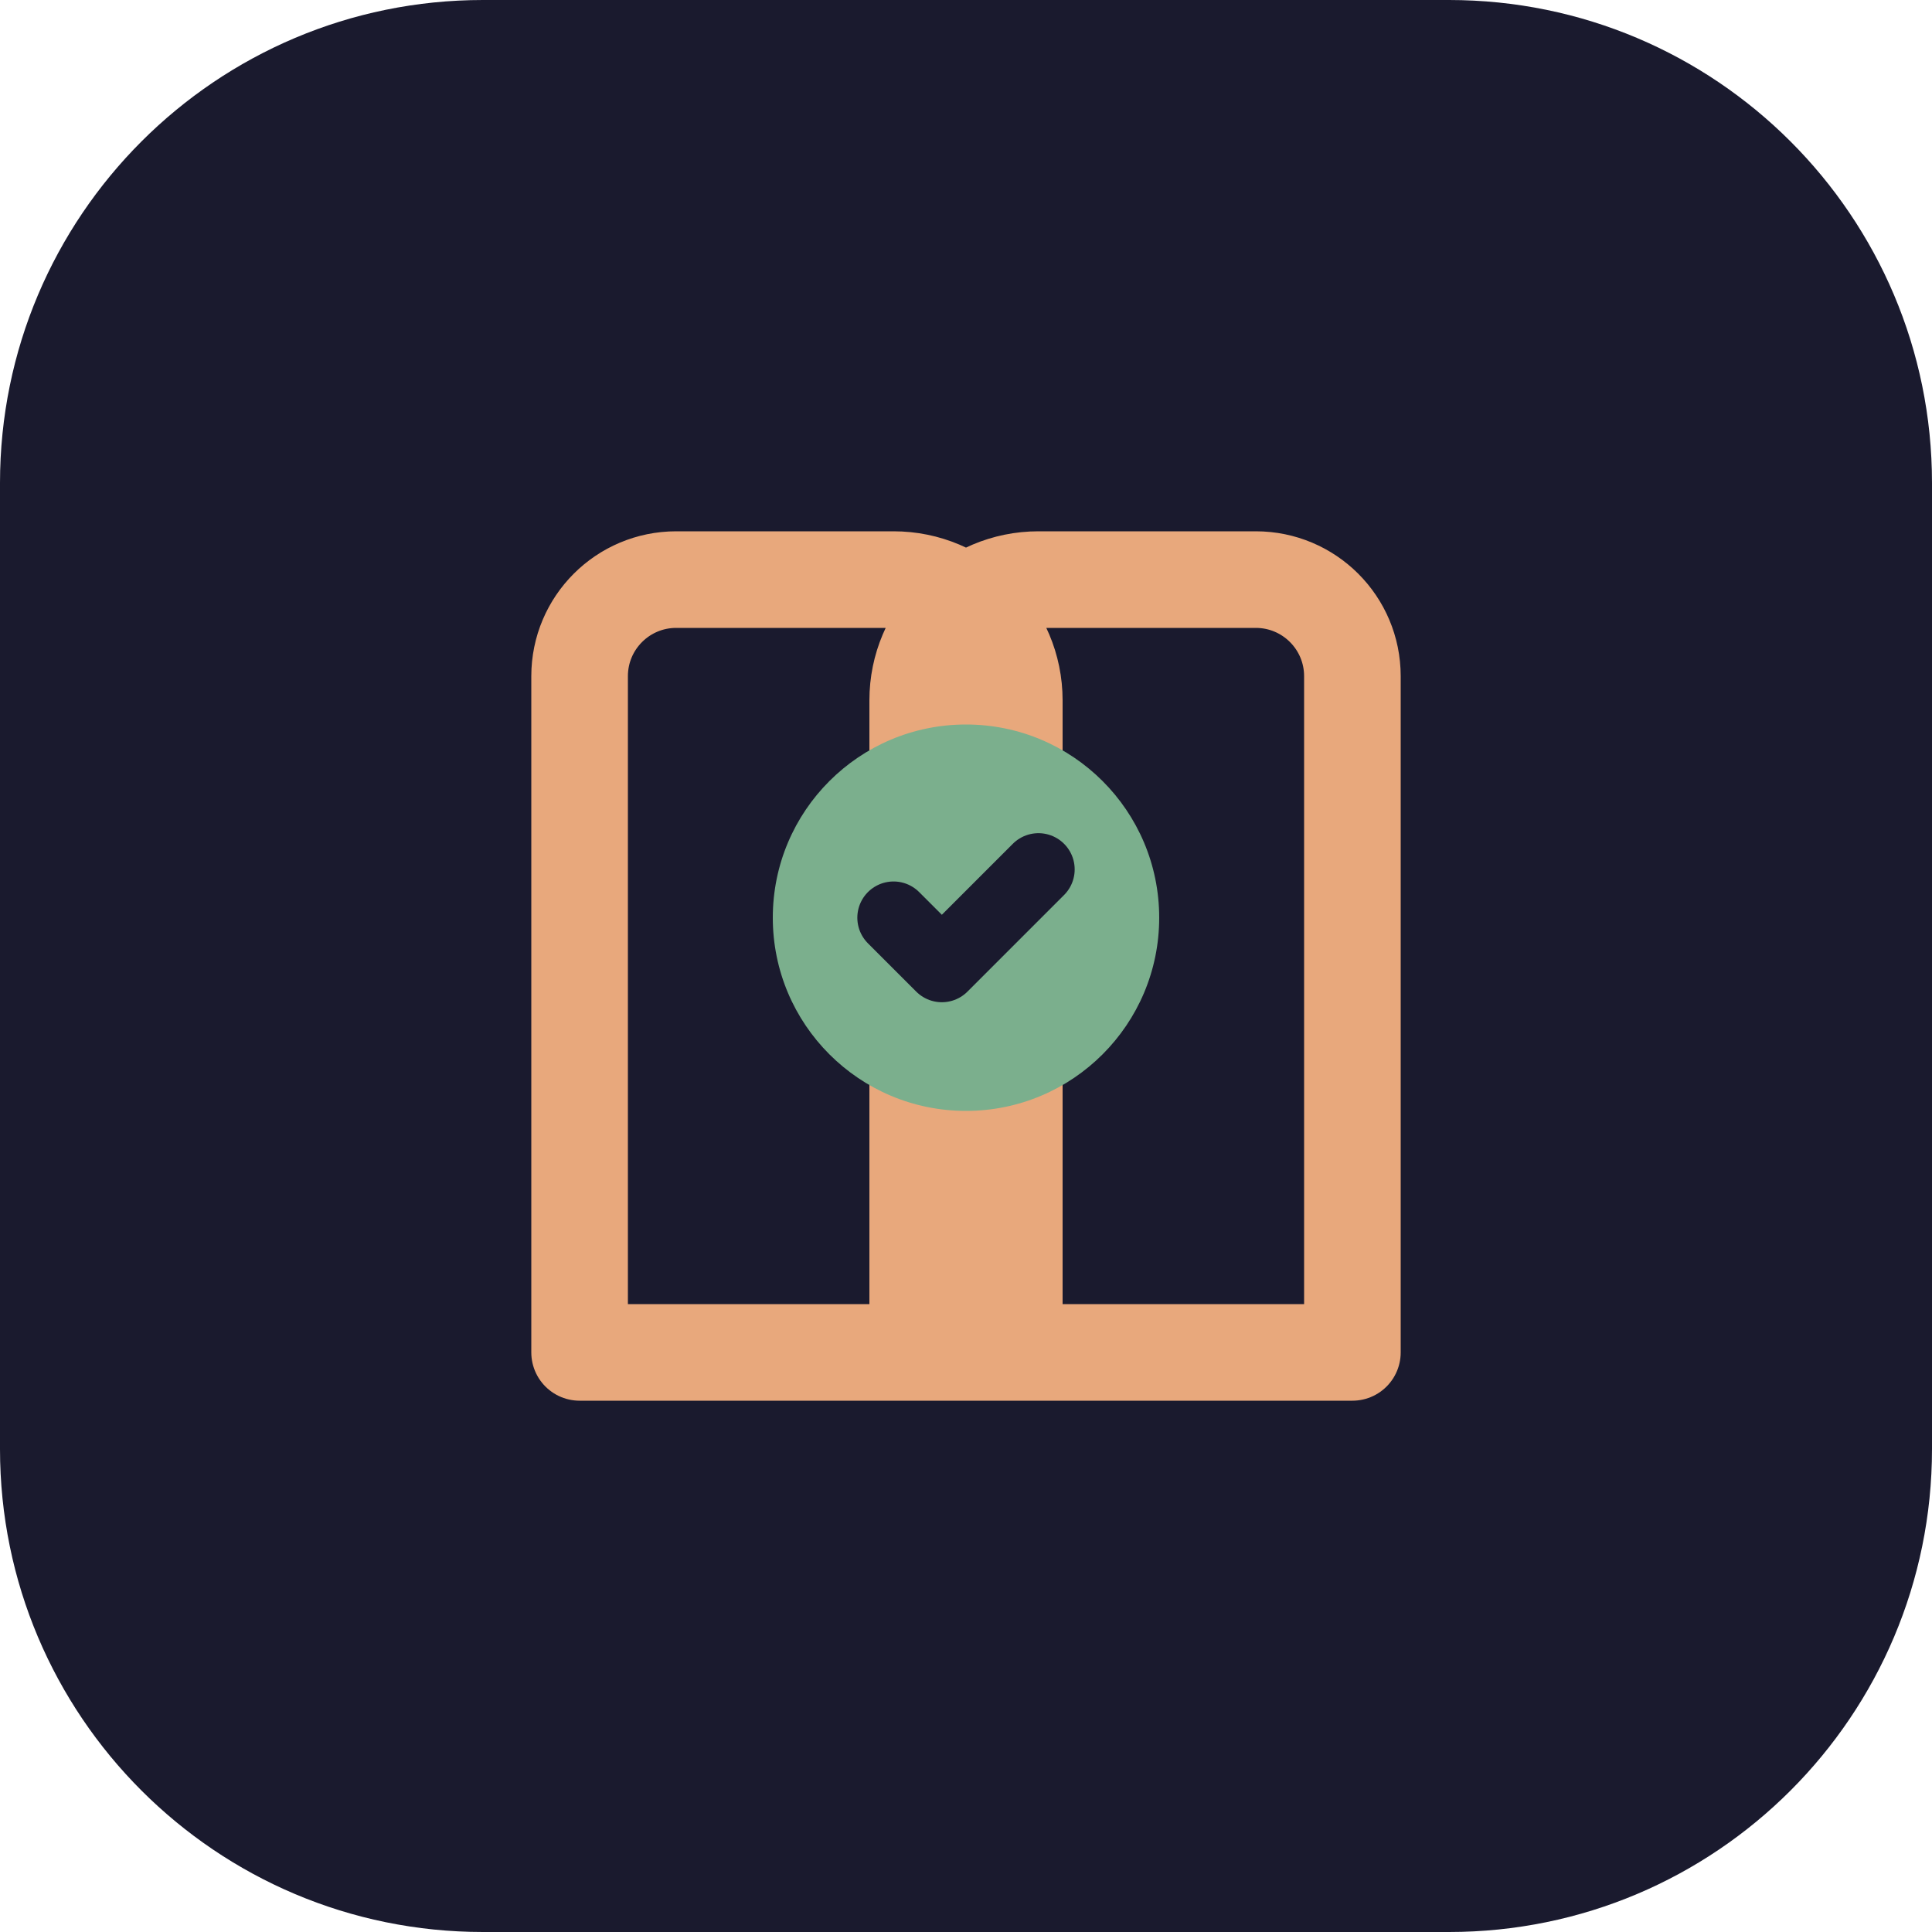
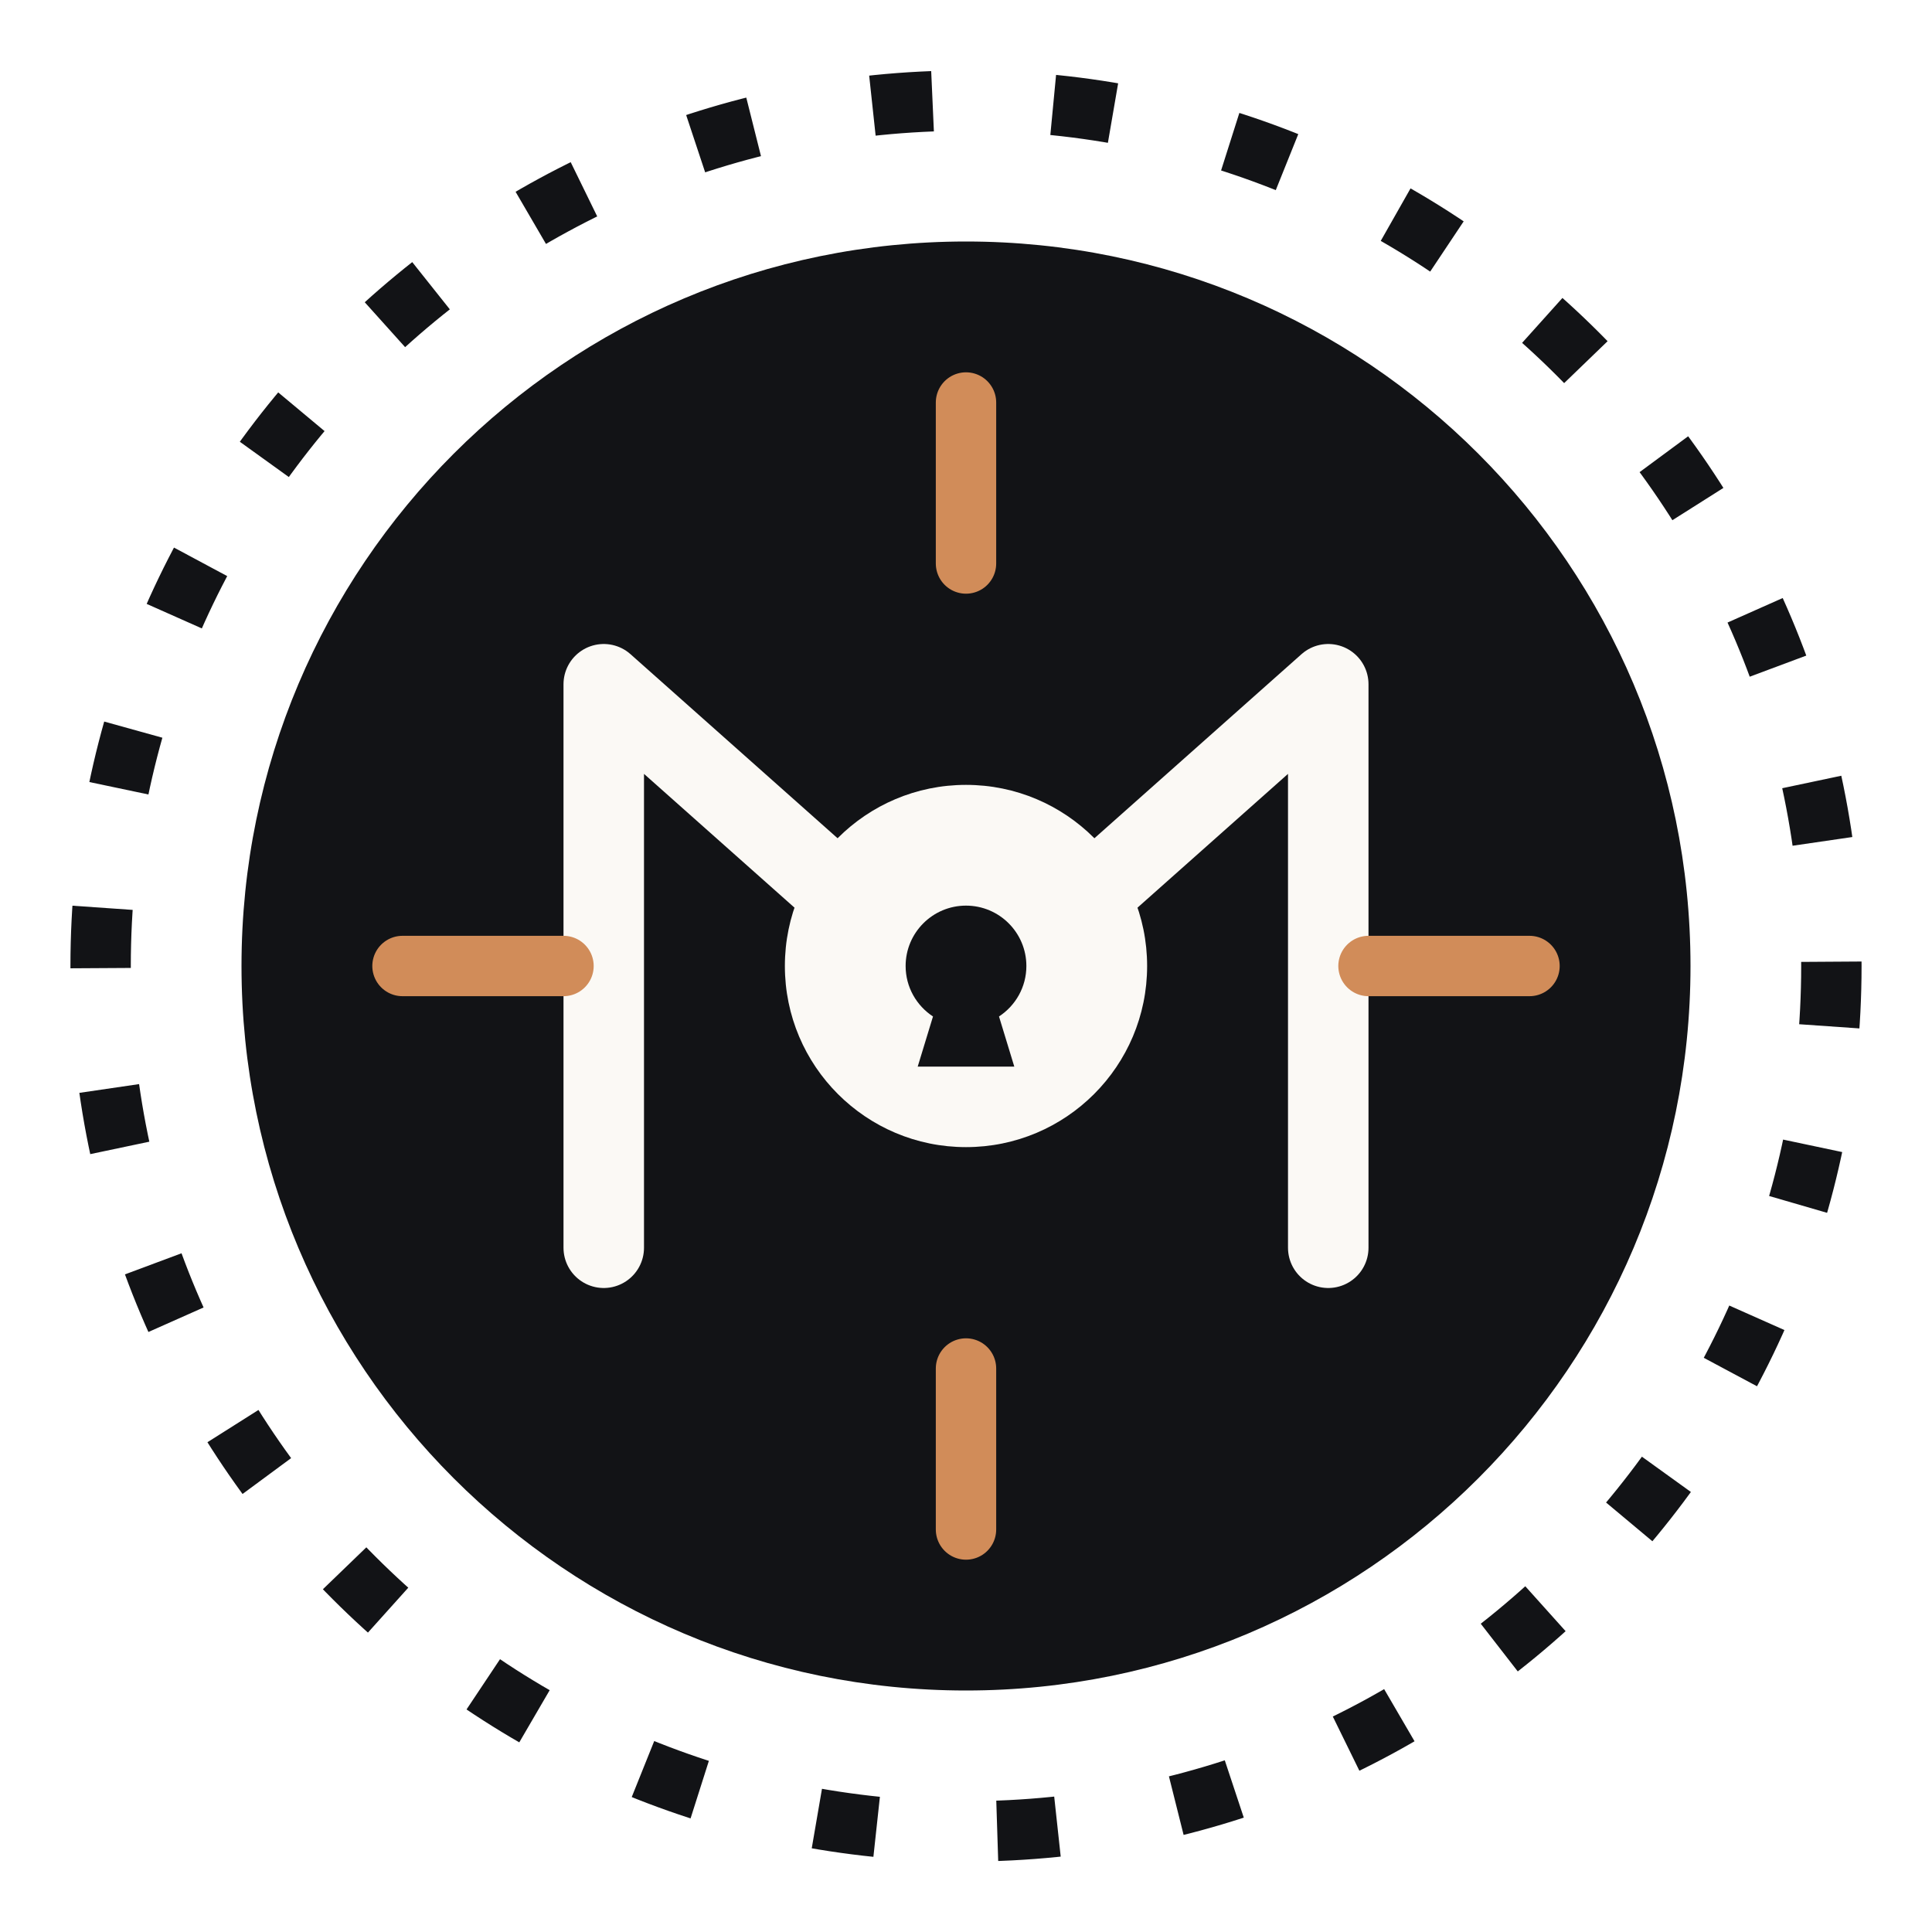
- <svg xmlns="http://www.w3.org/2000/svg" width="40" height="40" viewBox="0 0 40 40" fill="none">
-   <rect width="40" height="40" rx="10" fill="#1A1A2E" />
-   <path d="M12 28V14C12 12.895 12.895 12 14 12H18.5C19.881 12 21 13.119 21 14.5V28M12 28H28M28 28V14C28 12.895 27.105 12 26 12H21.5C20.119 12 19 13.119 19 14.5V28" stroke="#E8A87C" stroke-width="2" stroke-linecap="round" />
-   <circle cx="20" cy="19" r="4" fill="#7BAF8D" />
-   <path d="M18.5 19L19.5 20L21.5 18" stroke="#1A1A2E" stroke-width="1.5" stroke-linecap="round" stroke-linejoin="round" />
+ <svg xmlns="http://www.w3.org/2000/svg" width="48" height="48" viewBox="0 0 48 48" fill="none">
+   <circle cx="24" cy="24" r="21.5" stroke="#121316" stroke-width="1.5" stroke-dasharray="1.5 3" />
+   <circle cx="24" cy="24" r="18" fill="#121316" />
+   <path d="M15 31V17L24 25L33 17V31" stroke="#FBF9F5" stroke-width="2" stroke-linecap="round" stroke-linejoin="round" />
+   <path d="M24 10V14" stroke="#D18C59" stroke-width="1.5" stroke-linecap="round" />
+   <path d="M24 34V38" stroke="#D18C59" stroke-width="1.5" stroke-linecap="round" />
+   <path d="M10 24H14" stroke="#D18C59" stroke-width="1.5" stroke-linecap="round" />
+   <path d="M34 24H38" stroke="#D18C59" stroke-width="1.5" stroke-linecap="round" />
+   <circle cx="24" cy="24" r="4.5" fill="#FBF9F5" />
+   <path d="M24 22.5C23.172 22.5 22.5 23.172 22.5 24C22.5 24.524 22.77 24.985 23.18 25.254L22.8 26.5H25.2L24.82 25.254C25.23 24.985 25.5 24.524 25.5 24C25.5 23.172 24.828 22.5 24 22.5Z" fill="#121316" />
</svg>
